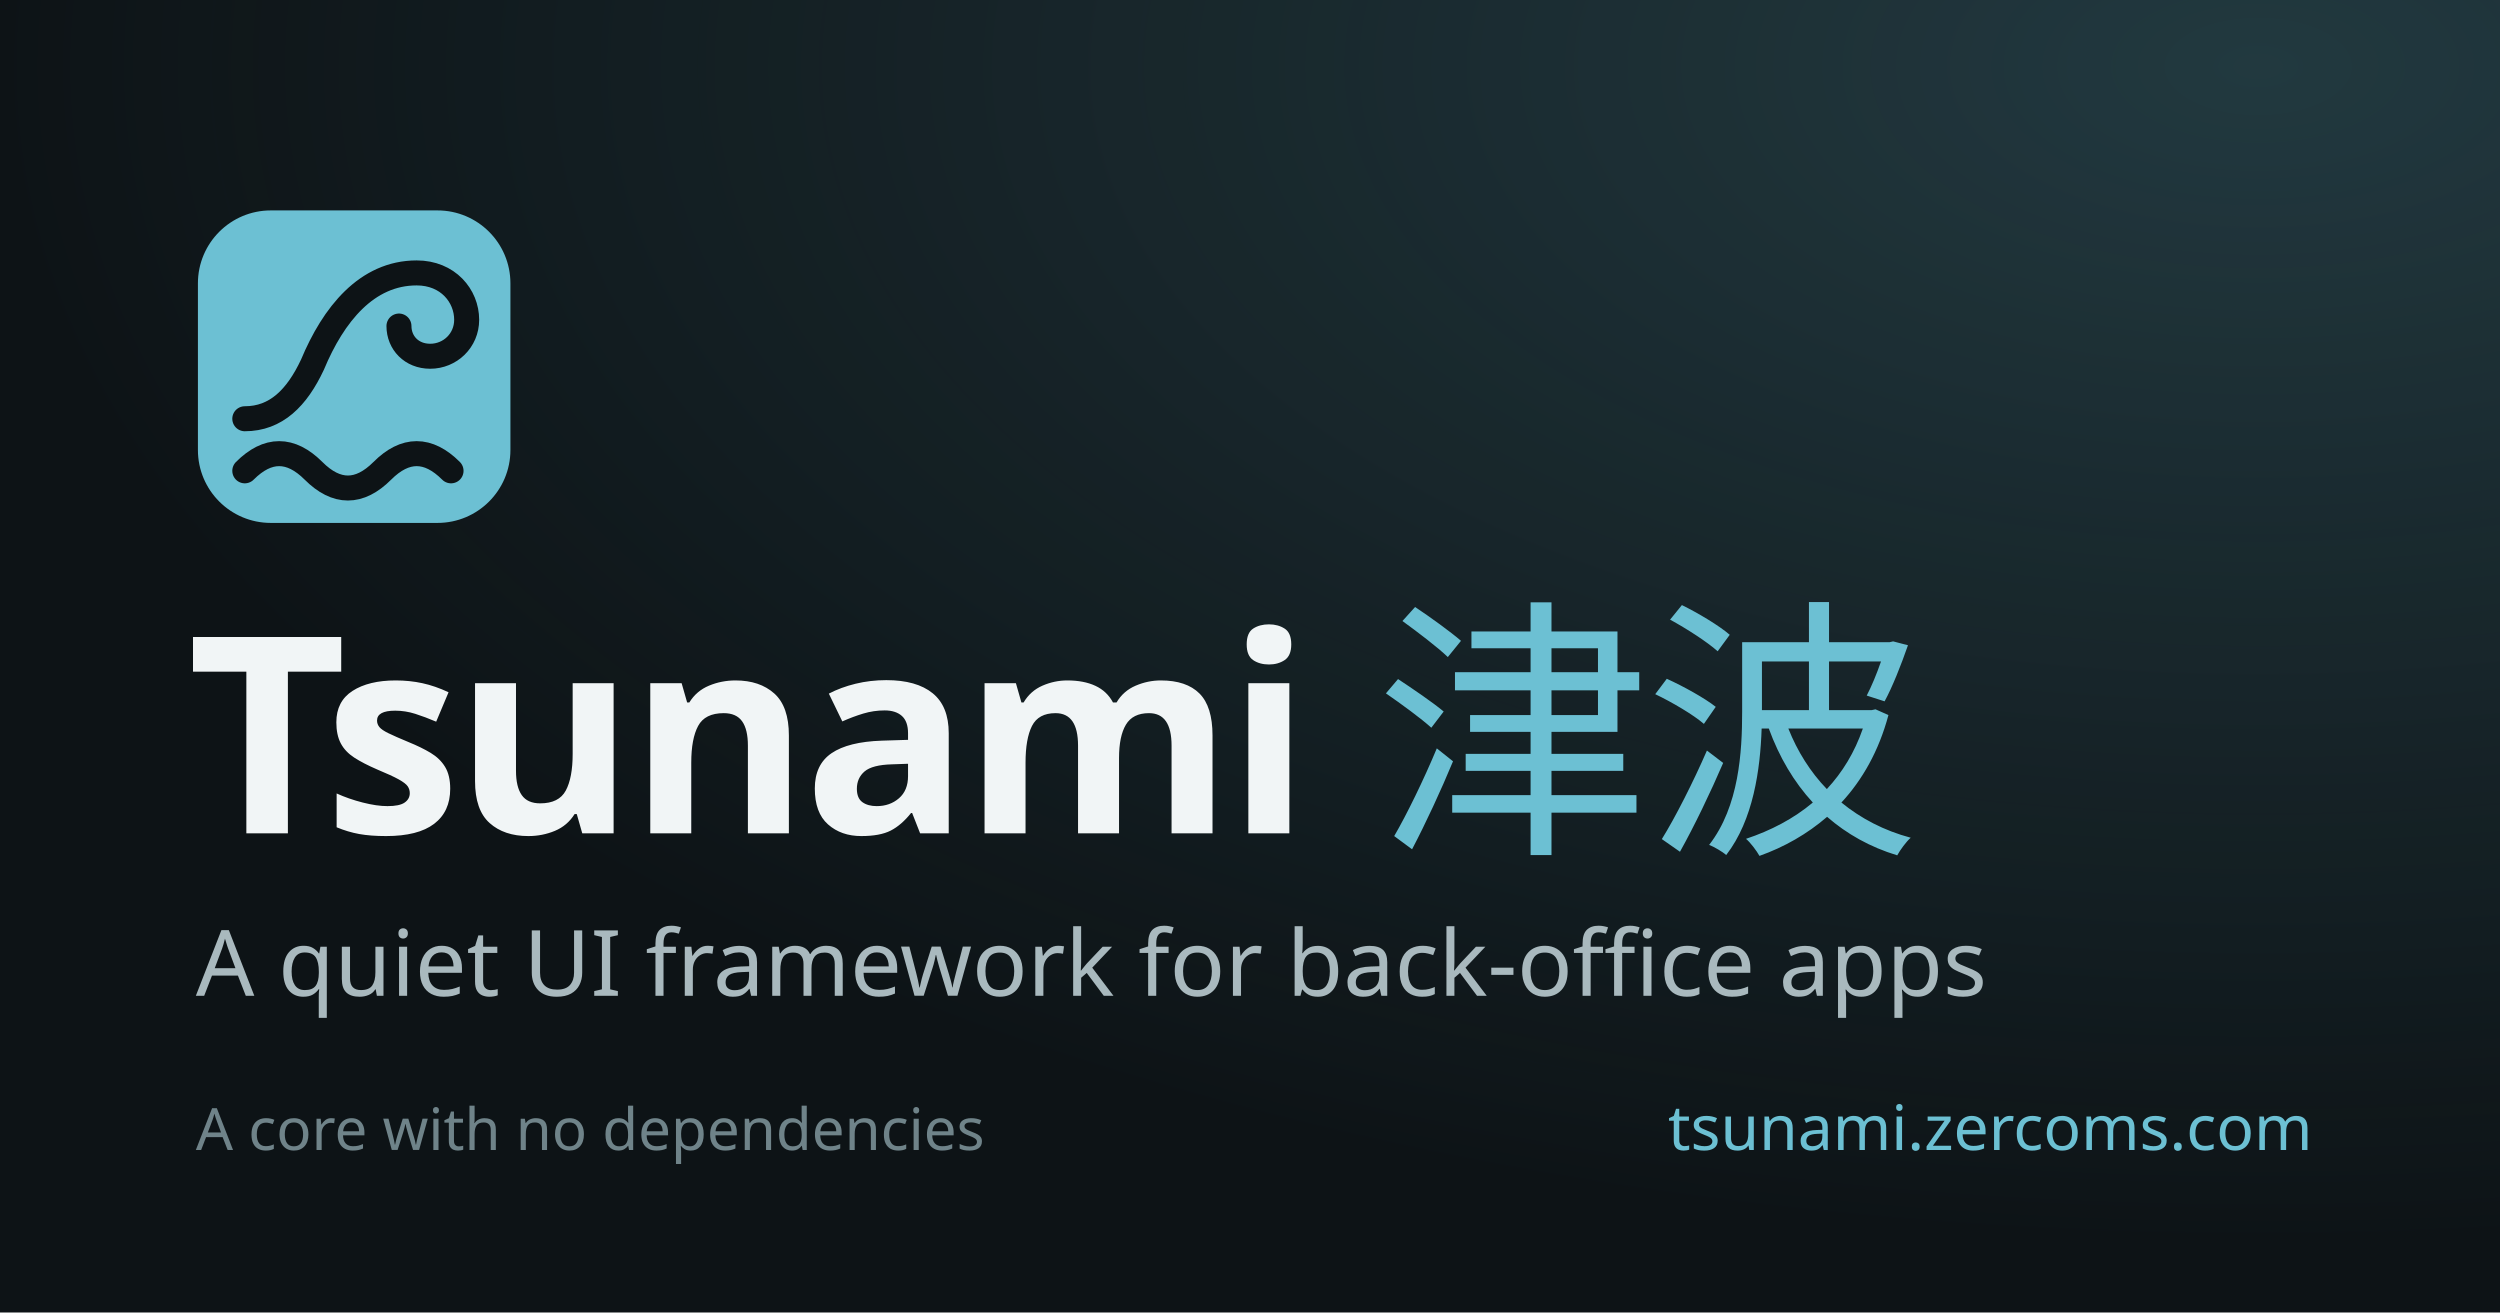
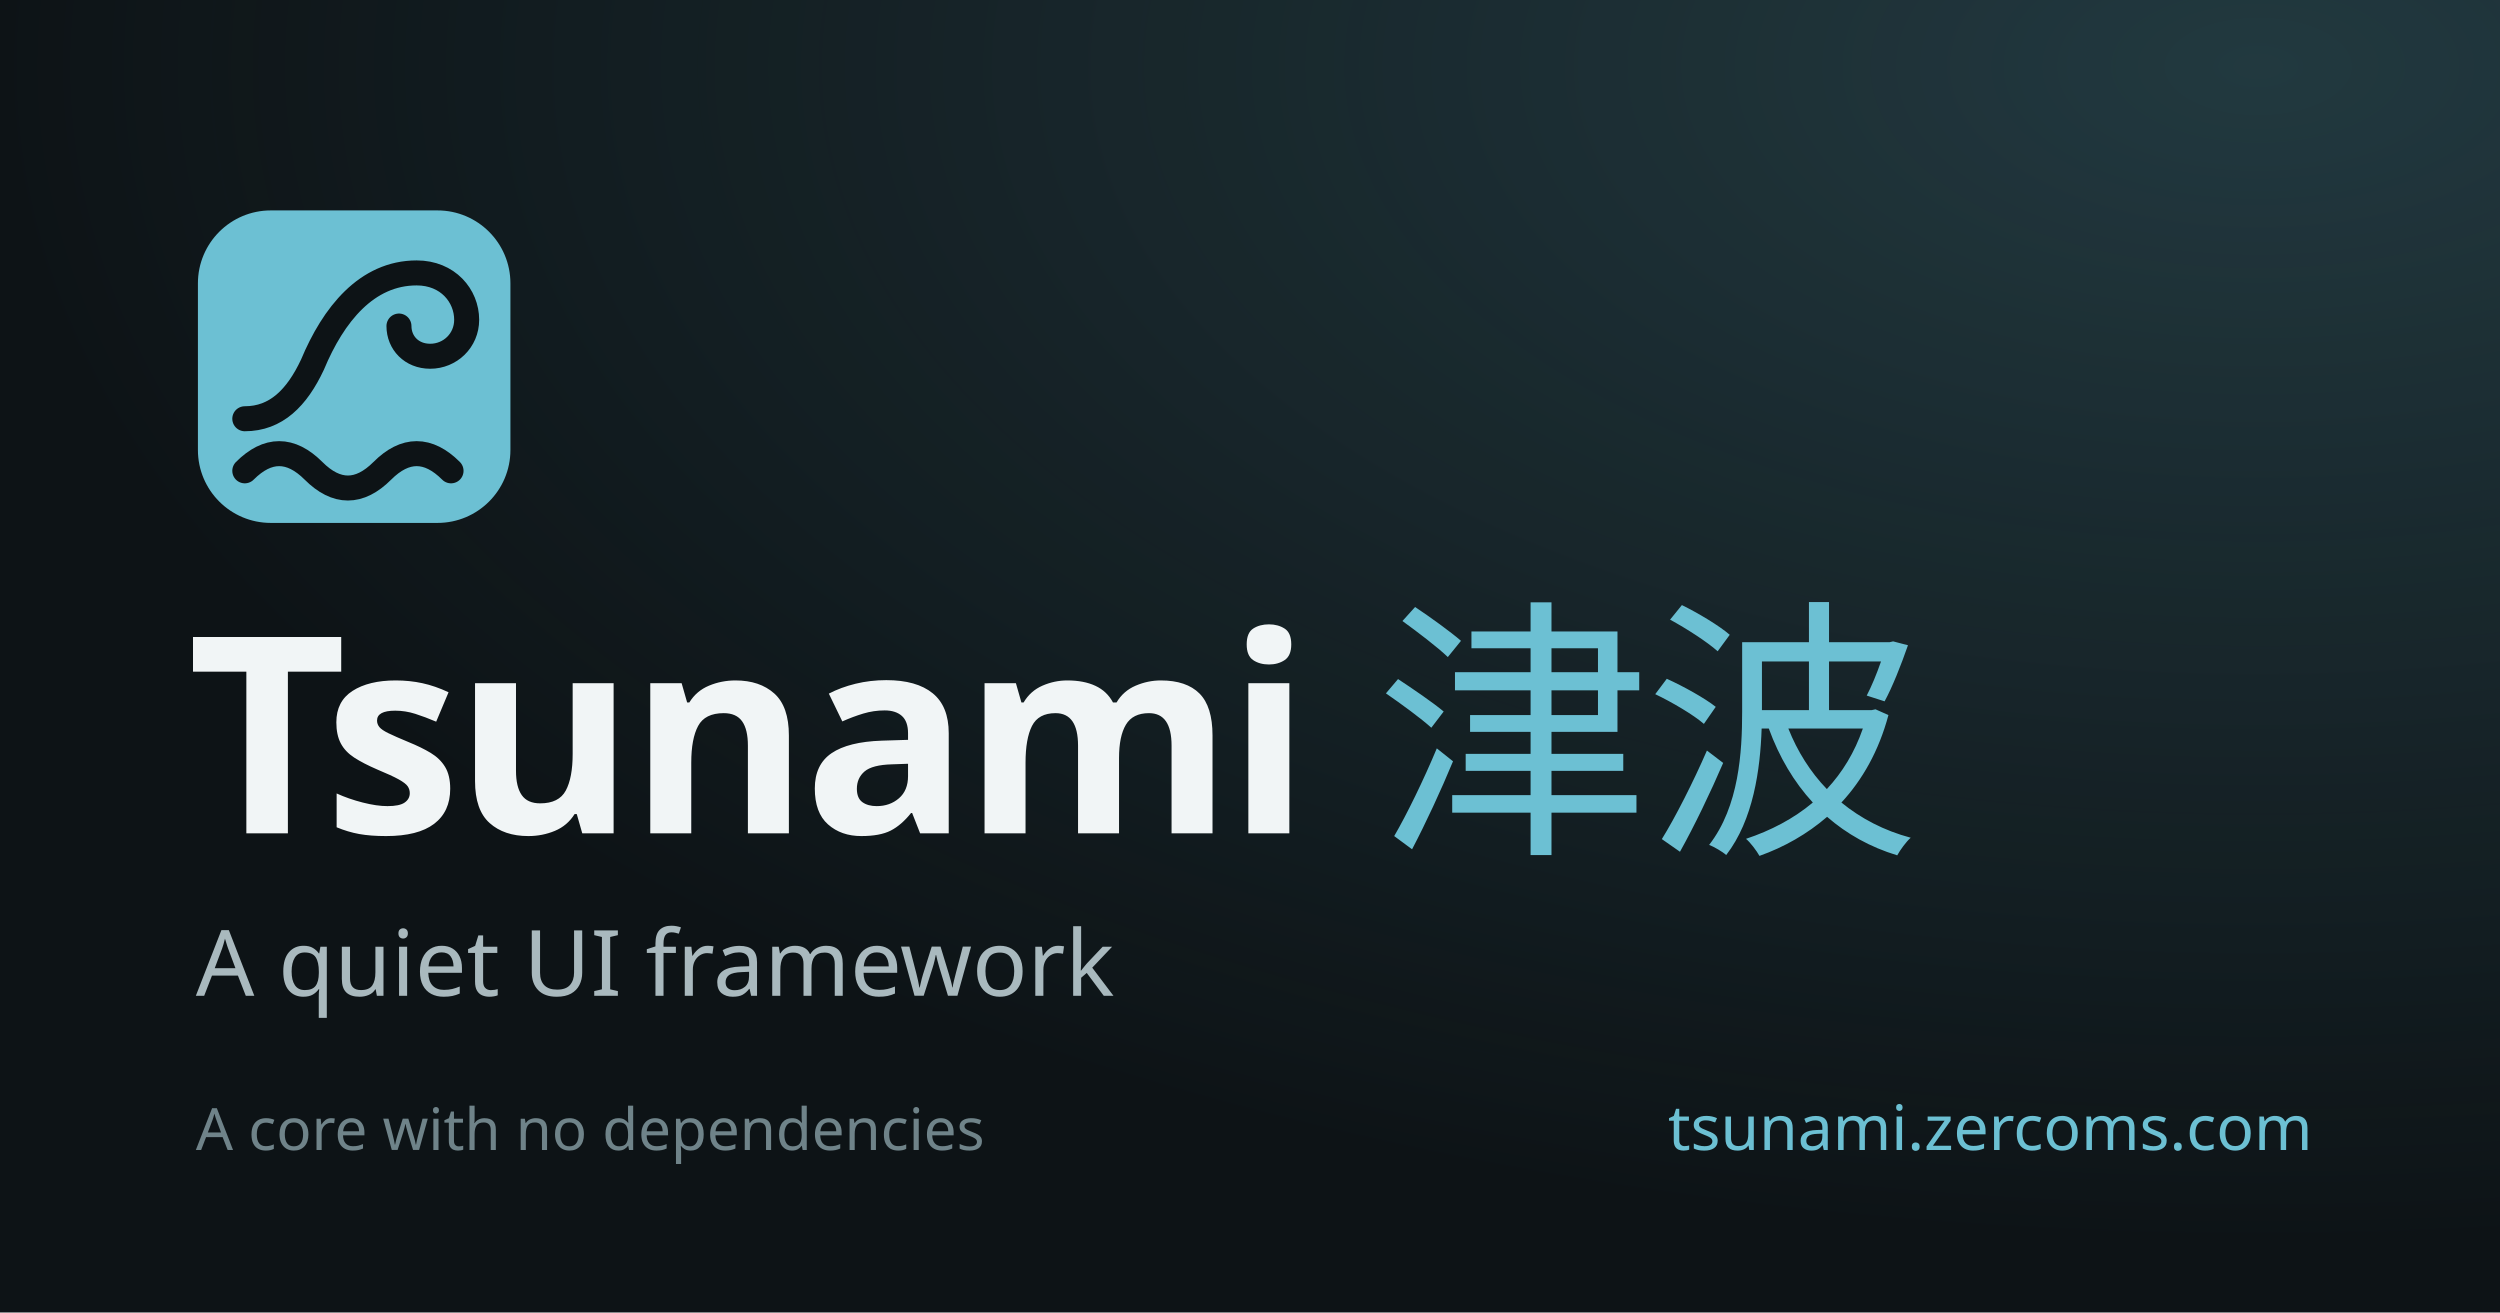
<svg xmlns="http://www.w3.org/2000/svg" viewBox="0 0 1200 630" width="1200" height="630">
  <defs>
    <radialGradient id="glow" cx="0.9" cy="0.05" r="0.9">
      <stop offset="0" stop-color="#6cc0d3" stop-opacity="0.22" />
      <stop offset="1" stop-color="#6cc0d3" stop-opacity="0" />
    </radialGradient>
  </defs>
  <rect width="1200" height="630" fill="#0d1316" />
  <rect width="1200" height="630" fill="url(#glow)" />
  <g transform="translate(90 96) scale(5)">
    <rect x="1" y="1" width="30" height="30" rx="7" fill="#6cc0d3" />
    <g fill="none" stroke="#0d1316" stroke-width="2.4" stroke-linecap="round" stroke-linejoin="round">
      <path d="M5.5 21c3 0 5-2 6.5-5.2C14 11 17.2 7 22 7c3 0 4.8 2.2 4.8 4.5 0 2-1.6 3.5-3.5 3.5-1.8 0-3-1.3-3-2.9" />
      <path d="M5.5 26c2.2-2.2 4.4-2.2 6.6 0s4.4 2.2 6.6 0 4.4-2.2 6.6 0" />
    </g>
  </g>
  <text x="90" y="400" font-family="'Google Sans','Droid Sans Fallback',sans-serif" font-size="132" font-weight="600" fill="#f1f5f6" letter-spacing="-3">Tsunami <tspan fill="#6cc0d3" font-weight="400">津波</tspan>
  </text>
-   <text x="94" y="478" font-family="'Google Sans','Droid Sans Fallback',sans-serif" font-size="44" font-weight="400" fill="#a9b9be">A quiet UI framework for back-office apps</text>
+   <text x="94" y="478" font-family="'Google Sans','Droid Sans Fallback',sans-serif" font-size="44" font-weight="400" fill="#a9b9be">A quiet UI framework</text>
  <text x="94" y="552" font-family="'Google Sans','Droid Sans Fallback',sans-serif" font-size="28" font-weight="400" fill="#6f8389">A core with no dependencies</text>
  <text x="1110" y="552" text-anchor="end" font-family="'Google Sans','Droid Sans Fallback',sans-serif" font-size="30" font-weight="500" fill="#6cc0d3">tsunami.zercoms.com</text>
</svg>
